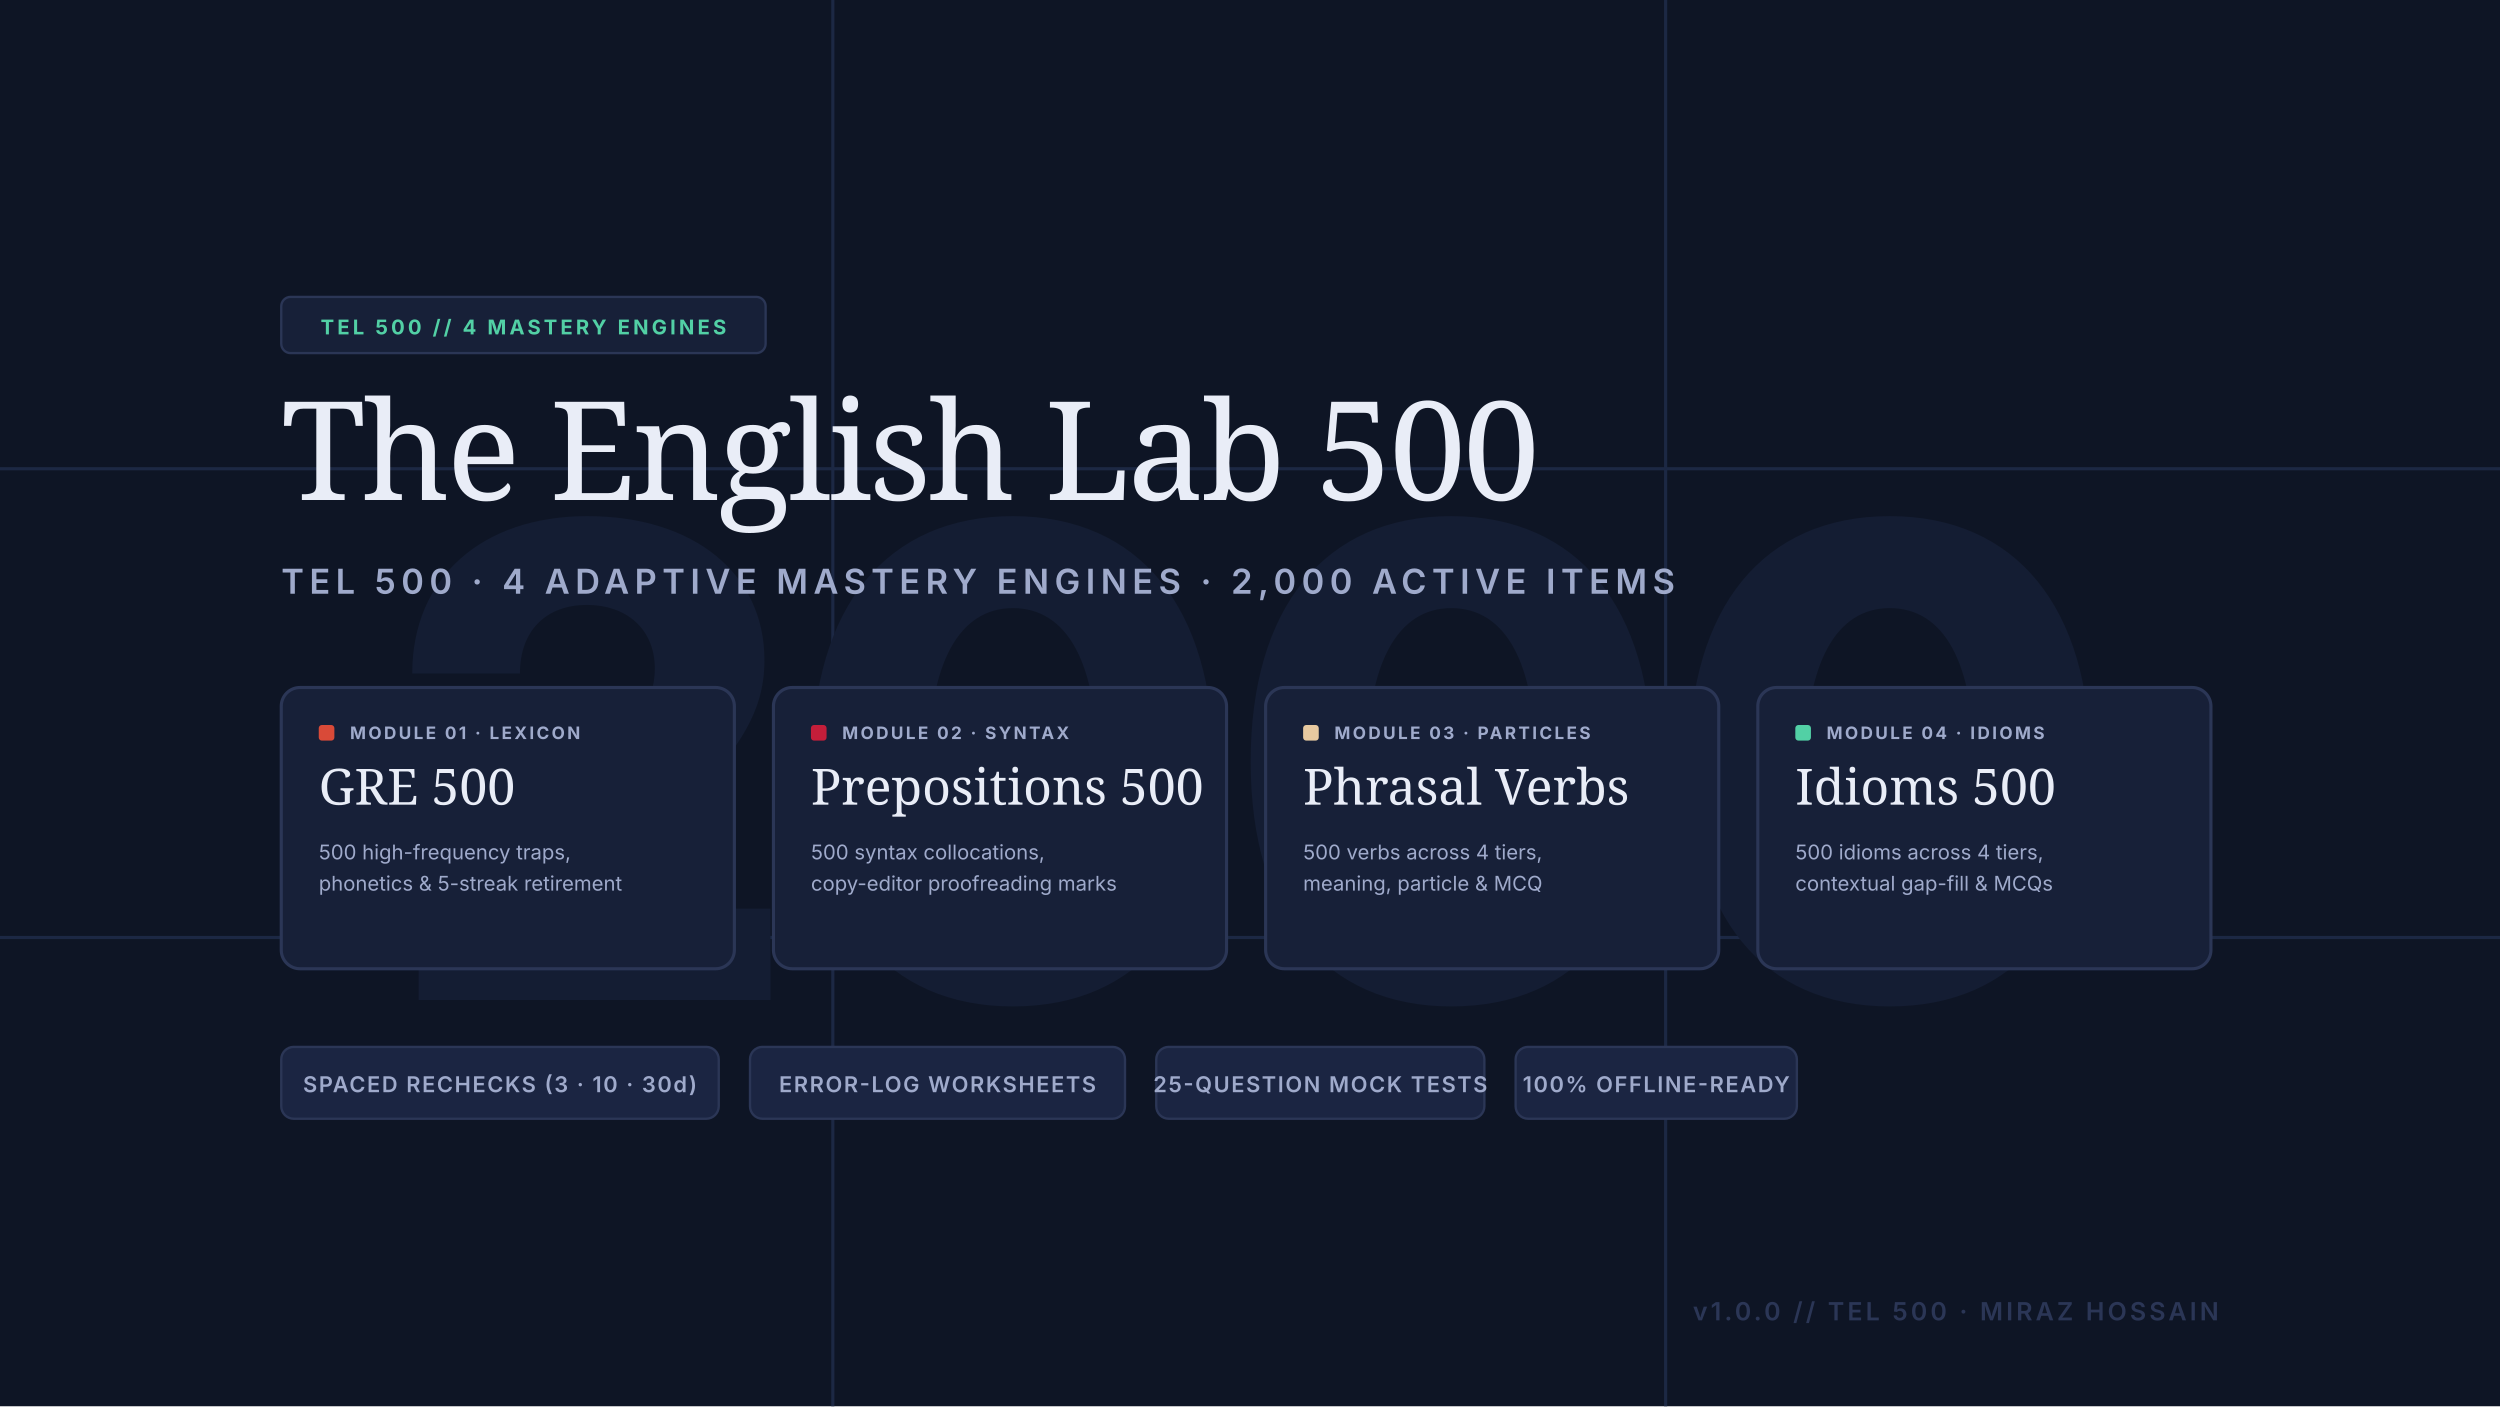
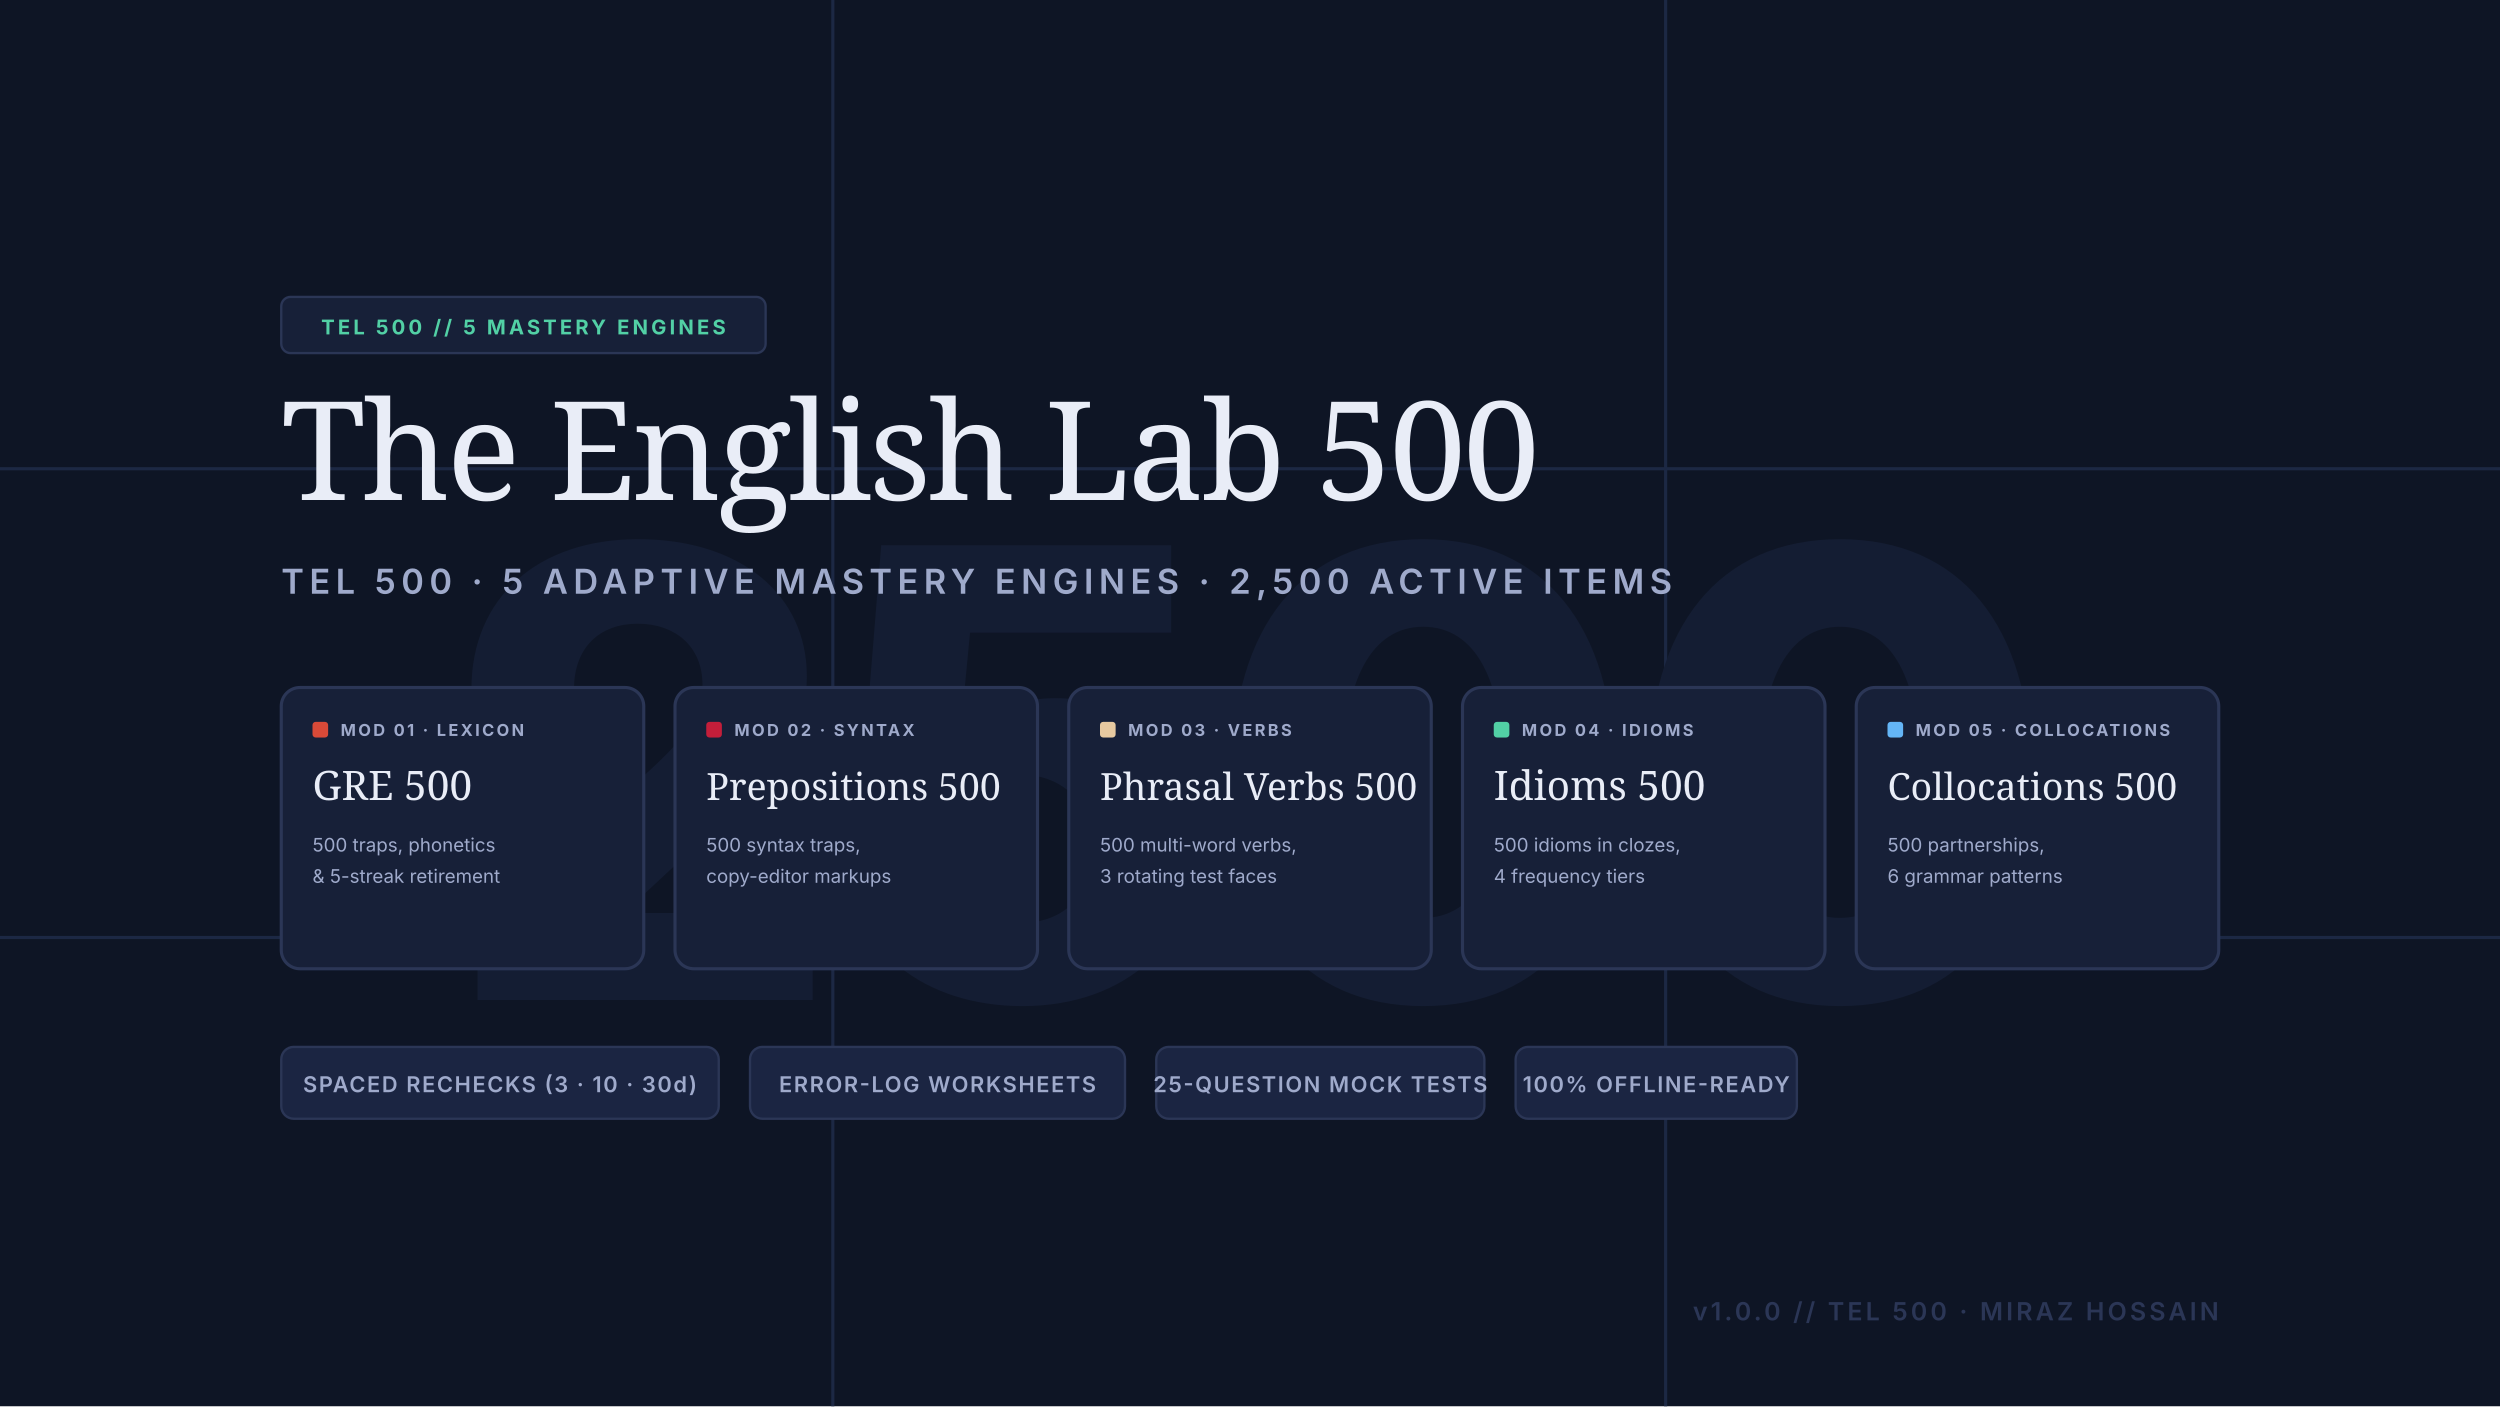
<svg xmlns="http://www.w3.org/2000/svg" width="1600" height="900" viewBox="0 0 1600 900" fill="none">
  <rect width="1600" height="900" fill="#0E1525" />
  <line x1="0" y1="300" x2="1600" y2="300" stroke="#1C2844" stroke-width="2" />
  <line x1="0" y1="600" x2="1600" y2="600" stroke="#1C2844" stroke-width="2" />
  <line x1="533" y1="0" x2="533" y2="900" stroke="#1C2844" stroke-width="2" />
  <line x1="1066" y1="0" x2="1066" y2="900" stroke="#1C2844" stroke-width="2" />
-   <text x="800" y="640" fill="#141D33" font-family="'Hanken Grotesk', -apple-system, sans-serif" font-size="420" font-weight="800" text-anchor="middle" letter-spacing="-10">2000</text>
+   <text x="800" y="640" fill="#141D33" font-family="'Hanken Grotesk', -apple-system, sans-serif" font-size="400" font-weight="800" text-anchor="middle" letter-spacing="-10">2500</text>
  <rect x="180" y="190" width="310" height="36" rx="6" fill="#172038" stroke="#2B3656" stroke-width="1.5" />
-   <text x="335" y="214" fill="#52D0A5" font-family="'Hanken Grotesk', -apple-system, sans-serif" font-size="13" font-weight="700" letter-spacing="2" text-anchor="middle">TEL 500 // 4 MASTERY ENGINES</text>
+   <text x="335" y="214" fill="#52D0A5" font-family="'Hanken Grotesk', -apple-system, sans-serif" font-size="13" font-weight="700" letter-spacing="2" text-anchor="middle">TEL 500 // 5 MASTERY ENGINES</text>
  <text x="180" y="320" fill="#E9EDF7" font-family="'Newsreader', Georgia, serif" font-size="88" font-weight="400" letter-spacing="-2">The English Lab 500</text>
-   <text x="180" y="380" fill="#9FAACB" font-family="'Hanken Grotesk', -apple-system, sans-serif" font-size="22" font-weight="600" letter-spacing="3.5">TEL 500 · 4 ADAPTIVE MASTERY ENGINES · 2,000 ACTIVE ITEMS</text>
+   <text x="180" y="380" fill="#9FAACB" font-family="'Hanken Grotesk', -apple-system, sans-serif" font-size="22" font-weight="600" letter-spacing="3.5">TEL 500 · 5 ADAPTIVE MASTERY ENGINES · 2,500 ACTIVE ITEMS</text>
  <g transform="translate(180, 440)">
-     <rect x="0" y="0" width="290" height="180" rx="12" fill="#172038" stroke="#2B3656" stroke-width="2" />
-     <rect x="24" y="24" width="10" height="10" rx="2" fill="#d94a38" />
-     <text x="44" y="33" fill="#9FAACB" font-family="'Hanken Grotesk', -apple-system, sans-serif" font-size="11" font-weight="700" letter-spacing="1.5">MODULE 01 · LEXICON</text>
-     <text x="24" y="75" fill="#E9EDF7" font-family="'Newsreader', Georgia, serif" font-size="32" font-weight="500">GRE 500</text>
-     <text x="24" y="110" fill="#9FAACB" font-family="'Hanken Grotesk', -apple-system, sans-serif" font-size="13">500 high-frequency traps,</text>
-     <text x="24" y="130" fill="#9FAACB" font-family="'Hanken Grotesk', -apple-system, sans-serif" font-size="13">phonetics &amp; 5-streak retirement</text>
-     <rect x="315" y="0" width="290" height="180" rx="12" fill="#172038" stroke="#2B3656" stroke-width="2" />
-     <rect x="339" y="24" width="10" height="10" rx="2" fill="#C41E3A" />
-     <text x="359" y="33" fill="#9FAACB" font-family="'Hanken Grotesk', -apple-system, sans-serif" font-size="11" font-weight="700" letter-spacing="1.5">MODULE 02 · SYNTAX</text>
-     <text x="339" y="75" fill="#E9EDF7" font-family="'Newsreader', Georgia, serif" font-size="32" font-weight="500">Prepositions 500</text>
-     <text x="339" y="110" fill="#9FAACB" font-family="'Hanken Grotesk', -apple-system, sans-serif" font-size="13">500 syntax collocations,</text>
-     <text x="339" y="130" fill="#9FAACB" font-family="'Hanken Grotesk', -apple-system, sans-serif" font-size="13">copy-editor proofreading marks</text>
-     <rect x="630" y="0" width="290" height="180" rx="12" fill="#172038" stroke="#2B3656" stroke-width="2" />
-     <rect x="654" y="24" width="10" height="10" rx="2" fill="#E7C9A0" />
-     <text x="674" y="33" fill="#9FAACB" font-family="'Hanken Grotesk', -apple-system, sans-serif" font-size="11" font-weight="700" letter-spacing="1.5">MODULE 03 · PARTICLES</text>
-     <text x="654" y="75" fill="#E9EDF7" font-family="'Newsreader', Georgia, serif" font-size="32" font-weight="500">Phrasal Verbs</text>
-     <text x="654" y="110" fill="#9FAACB" font-family="'Hanken Grotesk', -apple-system, sans-serif" font-size="13">500 verbs across 4 tiers,</text>
-     <text x="654" y="130" fill="#9FAACB" font-family="'Hanken Grotesk', -apple-system, sans-serif" font-size="13">meaning, particle &amp; MCQ</text>
-     <rect x="945" y="0" width="290" height="180" rx="12" fill="#172038" stroke="#2B3656" stroke-width="2" />
-     <rect x="969" y="24" width="10" height="10" rx="2" fill="#52D0A5" />
-     <text x="989" y="33" fill="#9FAACB" font-family="'Hanken Grotesk', -apple-system, sans-serif" font-size="11" font-weight="700" letter-spacing="1.5">MODULE 04 · IDIOMS</text>
-     <text x="969" y="75" fill="#E9EDF7" font-family="'Newsreader', Georgia, serif" font-size="32" font-weight="500">Idioms 500</text>
-     <text x="969" y="110" fill="#9FAACB" font-family="'Hanken Grotesk', -apple-system, sans-serif" font-size="13">500 idioms across 4 tiers,</text>
-     <text x="969" y="130" fill="#9FAACB" font-family="'Hanken Grotesk', -apple-system, sans-serif" font-size="13">contextual gap-fill &amp; MCQs</text>
+     <rect x="0" y="0" width="232" height="180" rx="12" fill="#172038" stroke="#2B3656" stroke-width="2" />
+     <rect x="20" y="22" width="10" height="10" rx="2" fill="#d94a38" />
+     <text x="38" y="31" fill="#9FAACB" font-family="'Hanken Grotesk', -apple-system, sans-serif" font-size="10.5" font-weight="700" letter-spacing="1.5">MOD 01 · LEXICON</text>
+     <text x="20" y="72" fill="#E9EDF7" font-family="'Newsreader', Georgia, serif" font-size="26" font-weight="500">GRE 500</text>
+     <text x="20" y="105" fill="#9FAACB" font-family="'Hanken Grotesk', -apple-system, sans-serif" font-size="12">500 traps, phonetics</text>
+     <text x="20" y="125" fill="#9FAACB" font-family="'Hanken Grotesk', -apple-system, sans-serif" font-size="12">&amp; 5-streak retirement</text>
+     <rect x="252" y="0" width="232" height="180" rx="12" fill="#172038" stroke="#2B3656" stroke-width="2" />
+     <rect x="272" y="22" width="10" height="10" rx="2" fill="#C41E3A" />
+     <text x="290" y="31" fill="#9FAACB" font-family="'Hanken Grotesk', -apple-system, sans-serif" font-size="10.5" font-weight="700" letter-spacing="1.5">MOD 02 · SYNTAX</text>
+     <text x="272" y="72" fill="#E9EDF7" font-family="'Newsreader', Georgia, serif" font-size="24" font-weight="500">Prepositions 500</text>
+     <text x="272" y="105" fill="#9FAACB" font-family="'Hanken Grotesk', -apple-system, sans-serif" font-size="12">500 syntax traps,</text>
+     <text x="272" y="125" fill="#9FAACB" font-family="'Hanken Grotesk', -apple-system, sans-serif" font-size="12">copy-editor markups</text>
+     <rect x="504" y="0" width="232" height="180" rx="12" fill="#172038" stroke="#2B3656" stroke-width="2" />
+     <rect x="524" y="22" width="10" height="10" rx="2" fill="#E7C9A0" />
+     <text x="542" y="31" fill="#9FAACB" font-family="'Hanken Grotesk', -apple-system, sans-serif" font-size="10.5" font-weight="700" letter-spacing="1.5">MOD 03 · VERBS</text>
+     <text x="524" y="72" fill="#E9EDF7" font-family="'Newsreader', Georgia, serif" font-size="24" font-weight="500">Phrasal Verbs 500</text>
+     <text x="524" y="105" fill="#9FAACB" font-family="'Hanken Grotesk', -apple-system, sans-serif" font-size="12">500 multi-word verbs,</text>
+     <text x="524" y="125" fill="#9FAACB" font-family="'Hanken Grotesk', -apple-system, sans-serif" font-size="12">3 rotating test faces</text>
+     <rect x="756" y="0" width="232" height="180" rx="12" fill="#172038" stroke="#2B3656" stroke-width="2" />
+     <rect x="776" y="22" width="10" height="10" rx="2" fill="#52D0A5" />
+     <text x="794" y="31" fill="#9FAACB" font-family="'Hanken Grotesk', -apple-system, sans-serif" font-size="10.5" font-weight="700" letter-spacing="1.5">MOD 04 · IDIOMS</text>
+     <text x="776" y="72" fill="#E9EDF7" font-family="'Newsreader', Georgia, serif" font-size="26" font-weight="500">Idioms 500</text>
+     <text x="776" y="105" fill="#9FAACB" font-family="'Hanken Grotesk', -apple-system, sans-serif" font-size="12">500 idioms in clozes,</text>
+     <text x="776" y="125" fill="#9FAACB" font-family="'Hanken Grotesk', -apple-system, sans-serif" font-size="12">4 frequency tiers</text>
+     <rect x="1008" y="0" width="232" height="180" rx="12" fill="#172038" stroke="#2B3656" stroke-width="2" />
+     <rect x="1028" y="22" width="10" height="10" rx="2" fill="#64B5F6" />
+     <text x="1046" y="31" fill="#9FAACB" font-family="'Hanken Grotesk', -apple-system, sans-serif" font-size="10.5" font-weight="700" letter-spacing="1.5">MOD 05 · COLLOCATIONS</text>
+     <text x="1028" y="72" fill="#E9EDF7" font-family="'Newsreader', Georgia, serif" font-size="24" font-weight="500">Collocations 500</text>
+     <text x="1028" y="105" fill="#9FAACB" font-family="'Hanken Grotesk', -apple-system, sans-serif" font-size="12">500 partnerships,</text>
+     <text x="1028" y="125" fill="#9FAACB" font-family="'Hanken Grotesk', -apple-system, sans-serif" font-size="12">6 grammar patterns</text>
  </g>
  <g transform="translate(180, 670)">
    <rect x="0" y="0" width="280" height="46" rx="8" fill="#1B2542" stroke="#2B3656" stroke-width="1.5" />
    <text x="140" y="29" fill="#9FAACB" font-family="'Hanken Grotesk', -apple-system, sans-serif" font-size="14" font-weight="600" letter-spacing="1" text-anchor="middle">SPACED RECHECKS (3 · 10 · 30d)</text>
    <rect x="300" y="0" width="240" height="46" rx="8" fill="#1B2542" stroke="#2B3656" stroke-width="1.5" />
    <text x="420" y="29" fill="#9FAACB" font-family="'Hanken Grotesk', -apple-system, sans-serif" font-size="14" font-weight="600" letter-spacing="1" text-anchor="middle">ERROR-LOG WORKSHEETS</text>
    <rect x="560" y="0" width="210" height="46" rx="8" fill="#1B2542" stroke="#2B3656" stroke-width="1.5" />
    <text x="665" y="29" fill="#9FAACB" font-family="'Hanken Grotesk', -apple-system, sans-serif" font-size="14" font-weight="600" letter-spacing="1" text-anchor="middle">25-QUESTION MOCK TESTS</text>
    <rect x="790" y="0" width="180" height="46" rx="8" fill="#1B2542" stroke="#2B3656" stroke-width="1.5" />
    <text x="880" y="29" fill="#9FAACB" font-family="'Hanken Grotesk', -apple-system, sans-serif" font-size="14" font-weight="600" letter-spacing="1" text-anchor="middle">100% OFFLINE-READY</text>
  </g>
  <text x="1420" y="845" fill="#2B3656" font-family="'Hanken Grotesk', -apple-system, sans-serif" font-size="16" font-weight="600" letter-spacing="2" text-anchor="end">v1.0.0 // TEL 500 · MIRAZ HOSSAIN</text>
</svg>
